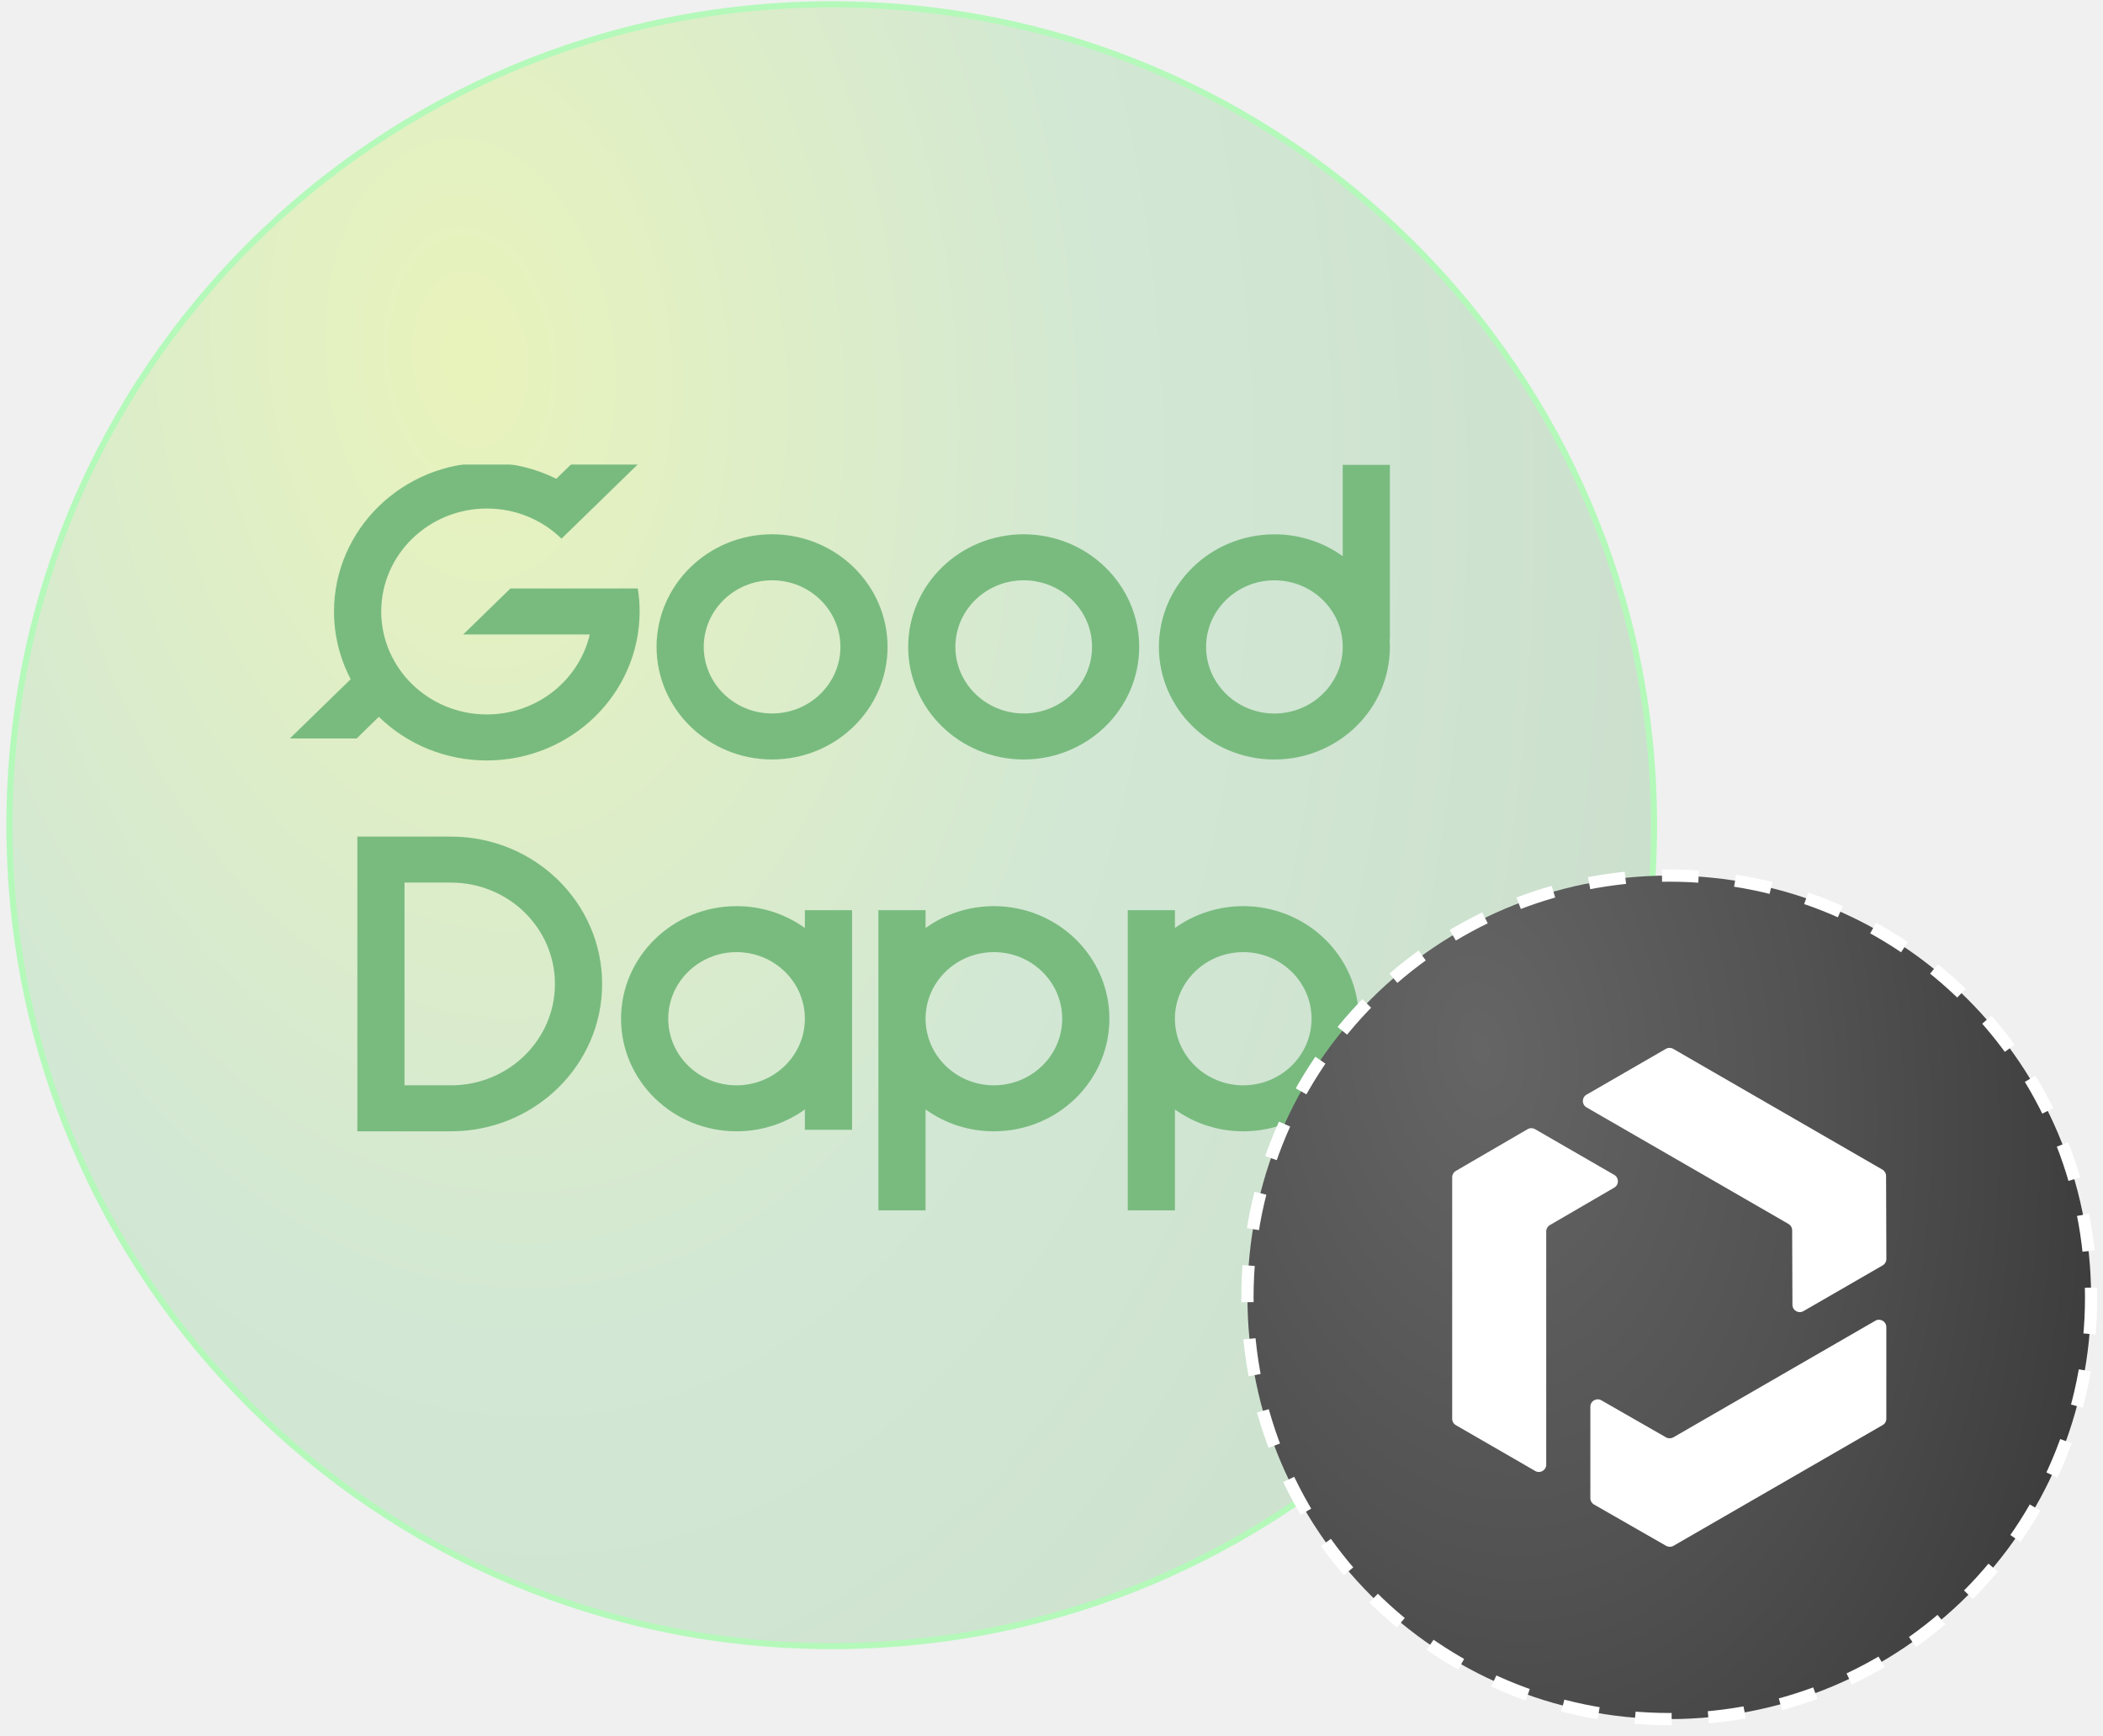
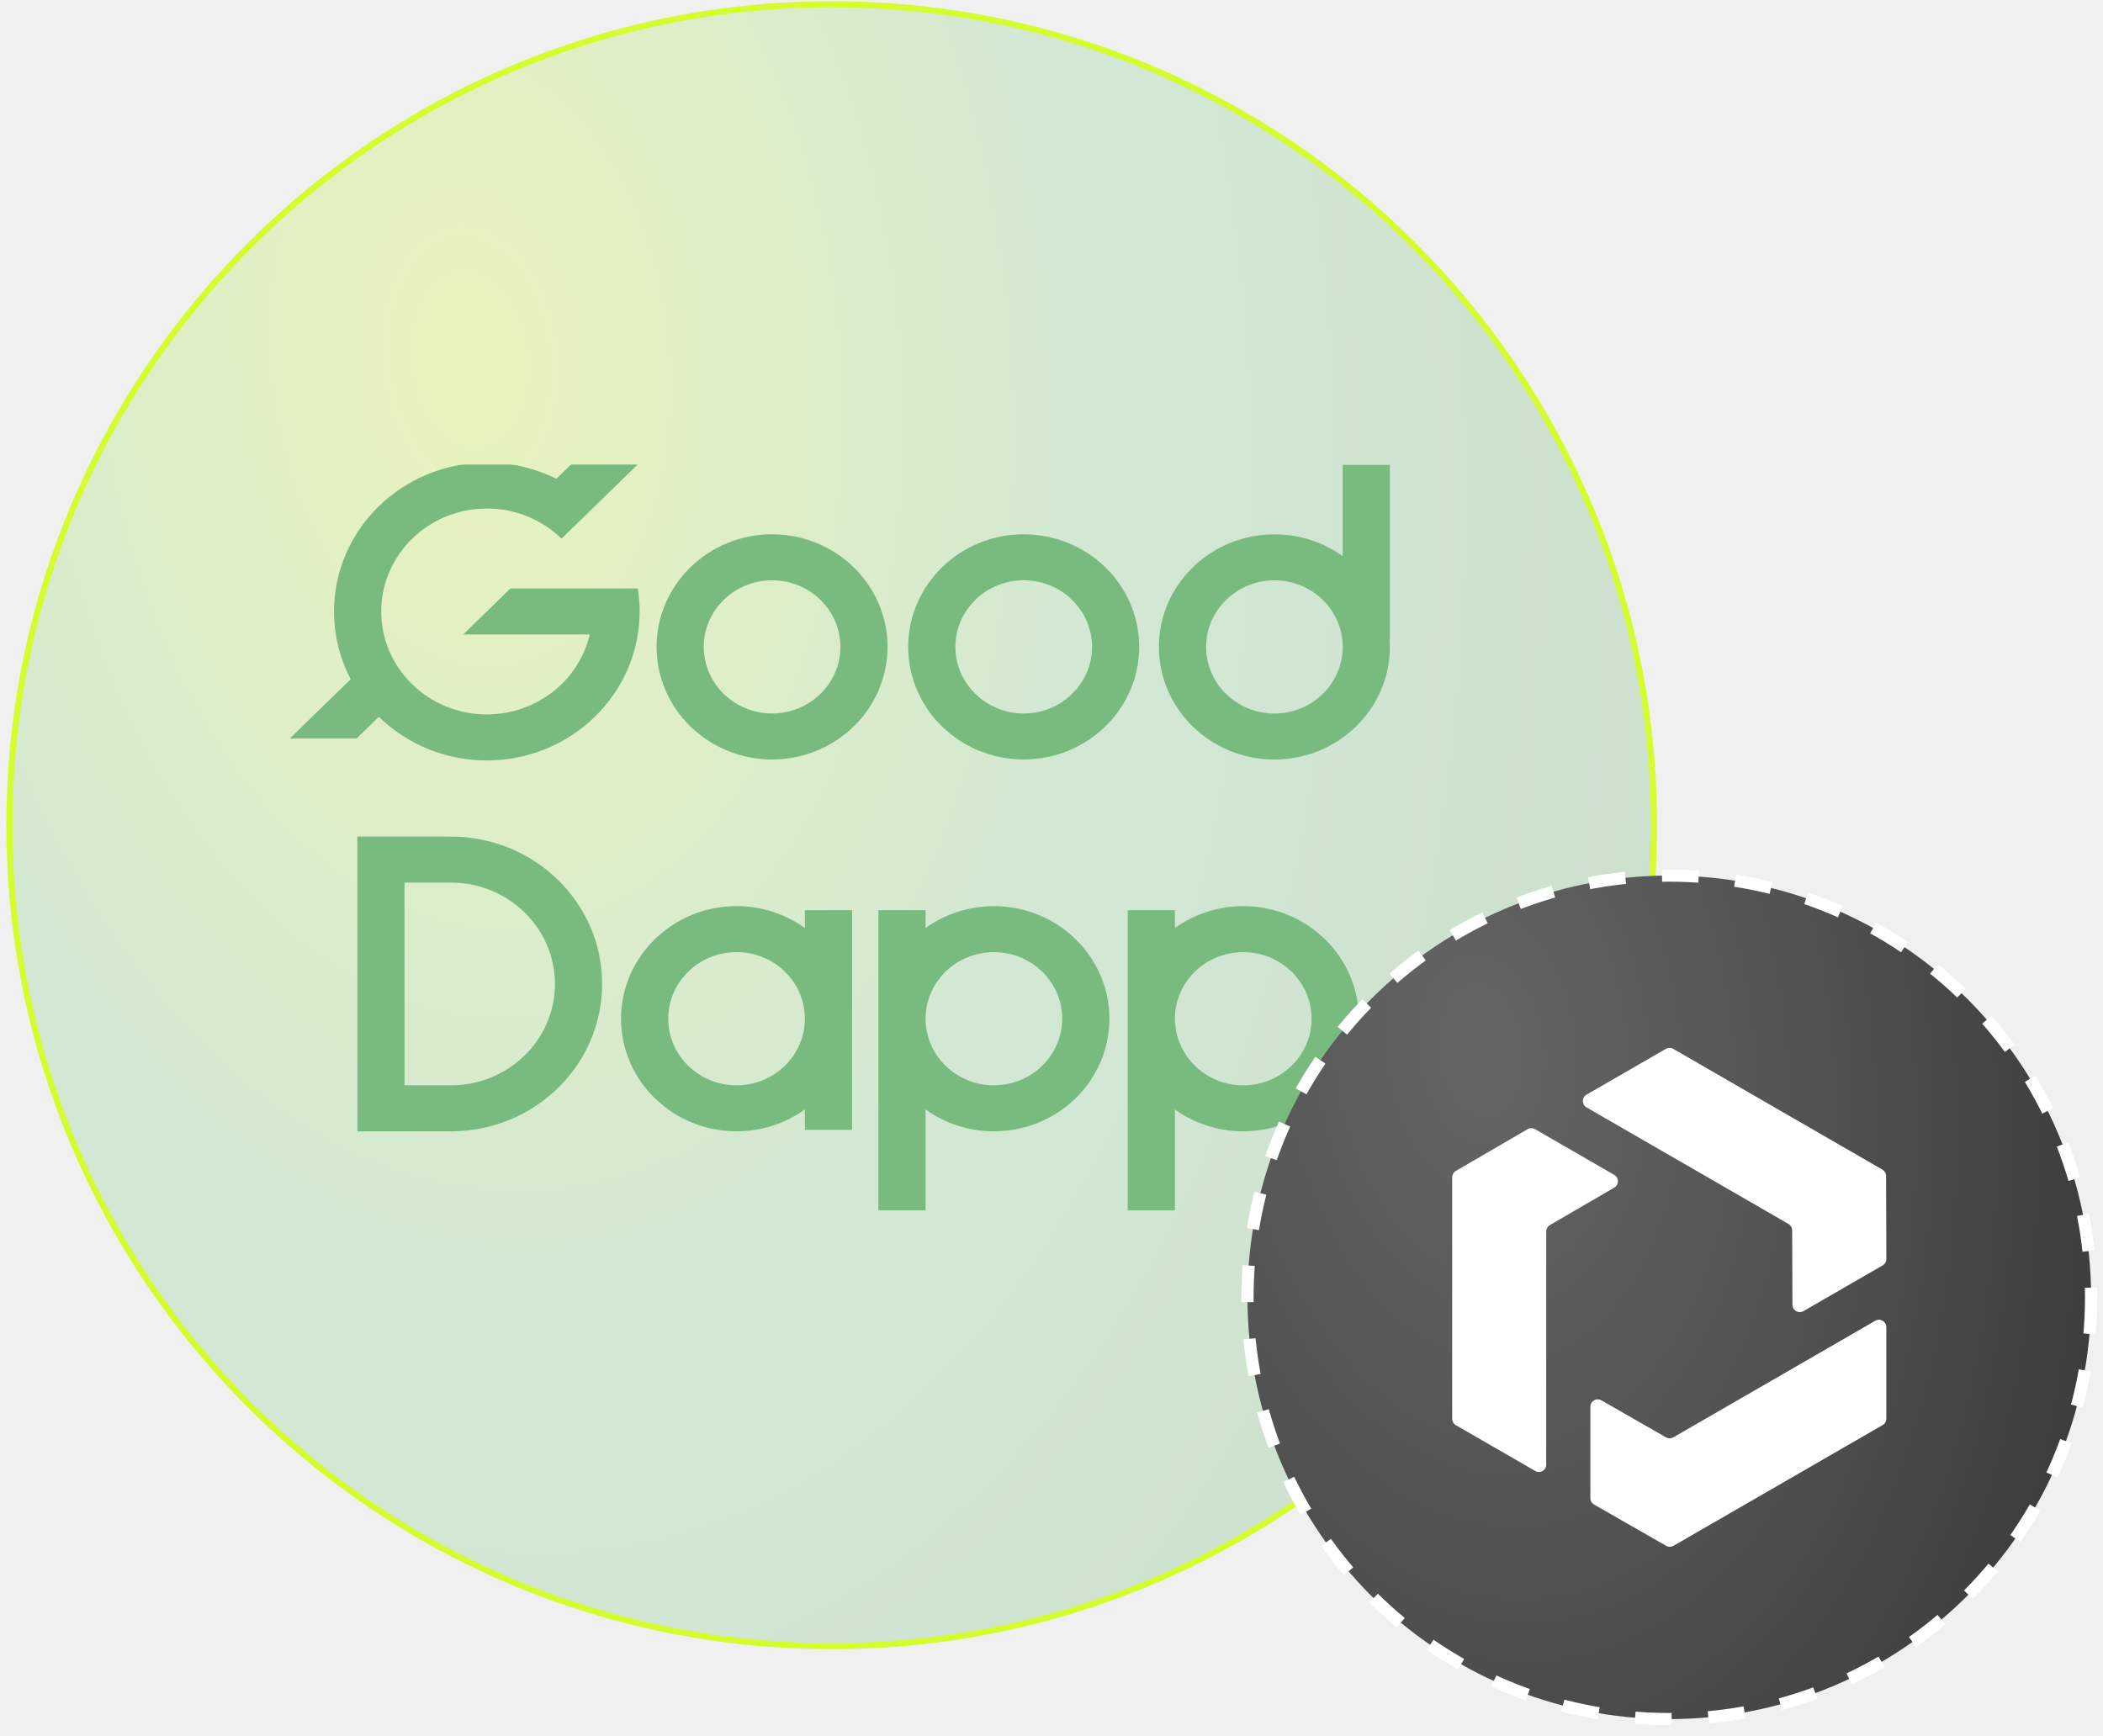
<svg xmlns="http://www.w3.org/2000/svg" width="172" height="142" viewBox="0 0 172 142" fill="none">
-   <path d="M135.278 67.501C135.278 104.586 105.168 134.65 68.025 134.65C30.883 134.65 0.773 104.586 0.773 67.501C0.773 30.416 30.883 0.352 68.025 0.352C105.168 0.352 135.278 30.416 135.278 67.501Z" fill="url(#paint0_radial_27873_1229)" fill-opacity="0.27" stroke="#B4F9BA" stroke-width="0.5" />
+   <path d="M135.278 67.501C135.278 104.586 105.168 134.65 68.025 134.65C30.883 134.65 0.773 104.586 0.773 67.501C0.773 30.416 30.883 0.352 68.025 0.352C105.168 0.352 135.278 30.416 135.278 67.501Z" fill="url(#paint0_radial_27873_1229)" fill-opacity="0.27" stroke="#d5fc2e" stroke-width="0.5" />
  <g clip-path="url(#clip0_27873_1229)">
    <mask id="mask0_27873_1229" style="mask-type:luminance" maskUnits="userSpaceOnUse" x="23" y="37" width="176" height="32">
      <path d="M198.558 37.498H23.705V68.433H198.558V37.498Z" fill="white" />
    </mask>
    <g mask="url(#mask0_27873_1229)">
      <path d="M72.592 52.914C72.587 47.829 68.361 43.711 63.145 43.703C57.931 43.708 53.704 47.829 53.699 52.914C53.704 58 57.931 62.118 63.145 62.125C68.361 62.12 72.587 58 72.592 52.914ZM57.558 52.914C57.56 49.907 60.062 47.47 63.147 47.468C66.232 47.47 68.731 49.907 68.736 52.914C68.734 55.922 66.232 58.358 63.147 58.361C60.062 58.358 57.563 55.919 57.558 52.914Z" fill="#79BB7F" />
      <path d="M93.173 52.914C93.168 47.829 88.941 43.711 83.725 43.703C78.509 43.708 74.285 47.829 74.277 52.914C74.282 58 78.509 62.12 83.725 62.125C88.941 62.12 93.165 58 93.173 52.914ZM78.139 52.914C78.141 49.907 80.643 47.47 83.728 47.468C86.813 47.47 89.312 49.909 89.317 52.914C89.312 55.922 86.813 58.358 83.728 58.361C80.643 58.358 78.144 55.919 78.139 52.914Z" fill="#79BB7F" />
      <path d="M109.82 45.496C108.201 44.331 106.243 43.705 104.231 43.708C99.015 43.712 94.791 47.833 94.783 52.916C94.788 58.002 99.015 62.122 104.231 62.127C109.447 62.122 113.671 58.002 113.676 52.916C113.676 52.706 113.669 52.496 113.656 52.29H113.676V38.014H109.817V45.496H109.82ZM104.231 58.365C101.146 58.363 98.647 55.924 98.644 52.916C98.65 49.908 101.148 47.472 104.231 47.47C107.316 47.472 109.815 49.908 109.82 52.916C109.817 55.924 107.316 58.36 104.231 58.365Z" fill="#79BB7F" />
      <path d="M52.665 37.498H47.208L45.498 39.165C43.737 38.29 41.791 37.834 39.815 37.839C32.917 37.847 27.325 43.298 27.318 50.024C27.318 51.948 27.785 53.845 28.683 55.559L23.705 60.407H29.167L30.986 58.634C33.325 60.922 36.504 62.208 39.818 62.205C46.718 62.198 52.307 56.746 52.315 50.019C52.315 49.388 52.264 48.76 52.165 48.136H41.746L37.887 51.898H48.238C47.332 55.722 43.844 58.436 39.818 58.441C35.048 58.436 31.184 54.666 31.179 50.019C31.184 45.369 35.048 41.602 39.818 41.597C42.108 41.592 44.308 42.48 45.924 44.063L47.317 42.707L52.665 37.498Z" fill="#79BB7F" />
    </g>
  </g>
  <path d="M36.883 68.434H29.227V92.54H36.883C43.71 92.54 49.246 87.143 49.246 80.487C49.246 73.831 43.71 68.434 36.883 68.434ZM36.883 88.775H33.085V72.196H36.883C41.579 72.196 45.387 75.908 45.387 80.487C45.387 85.065 41.579 88.778 36.883 88.778" fill="#79BB7F" />
  <path d="M65.83 75.909C64.211 74.744 62.253 74.119 60.241 74.121C55.027 74.126 50.801 78.247 50.793 83.33C50.798 88.415 55.025 92.534 60.241 92.541C62.253 92.541 64.211 91.915 65.83 90.752V92.417H69.689V74.45H65.83V75.909ZM60.241 88.779C57.156 88.776 54.657 86.337 54.654 83.33C54.657 80.322 57.158 77.886 60.241 77.883C63.326 77.886 65.825 80.322 65.83 83.33C65.827 86.337 63.326 88.774 60.241 88.779Z" fill="#79BB7F" />
  <path d="M75.701 74.45H71.842V99.009H75.701V90.752C77.319 91.918 79.278 92.543 81.29 92.541C86.506 92.536 90.73 88.415 90.737 83.33C90.732 78.247 86.506 74.126 81.29 74.121C79.278 74.121 77.319 74.747 75.701 75.909V74.45ZM81.29 88.779C78.205 88.776 75.706 86.337 75.701 83.33C75.703 80.322 78.205 77.886 81.29 77.883C84.374 77.886 86.874 80.322 86.876 83.33C86.874 86.337 84.372 88.774 81.29 88.779Z" fill="#79BB7F" />
  <path d="M96.095 74.45H92.236V99.009H96.095V90.752C97.714 91.918 99.672 92.543 101.684 92.541C106.901 92.536 111.125 88.415 111.133 83.33C111.126 78.247 106.901 74.126 101.684 74.121C99.672 74.121 97.714 74.747 96.095 75.909V74.45ZM101.684 88.779C98.6 88.776 96.1 86.337 96.095 83.33C96.098 80.322 98.6 77.886 101.684 77.883C104.768 77.886 107.268 80.322 107.271 83.33C107.268 86.337 104.767 88.774 101.684 88.779Z" fill="#79BB7F" />
  <circle cx="136.527" cy="106.121" r="34.5" fill="url(#paint1_radial_27873_1229)" stroke="white" stroke-dasharray="3 3" />
  <g style="mix-blend-mode:luminosity">
    <path d="M129.757 89.544L136.249 85.795C136.434 85.688 136.663 85.688 136.848 85.795L153.958 95.673C154.143 95.78 154.257 95.977 154.259 96.191L154.282 102.985C154.282 103.2 154.168 103.399 153.981 103.506L147.498 107.25C147.1 107.481 146.601 107.193 146.599 106.732L146.577 100.635C146.577 100.422 146.462 100.224 146.277 100.118L129.757 90.582C129.357 90.351 129.357 89.775 129.757 89.544Z" fill="white" />
    <path d="M125.562 120.324L119.072 116.576C118.885 116.47 118.771 116.272 118.771 116.057V96.3C118.771 96.087 118.885 95.889 119.07 95.781L124.944 92.363C125.13 92.254 125.36 92.254 125.544 92.363L132.028 96.106C132.426 96.338 132.428 96.912 132.029 97.144L126.76 100.211C126.575 100.318 126.462 100.515 126.462 100.73V119.806C126.462 120.269 125.962 120.557 125.562 120.325V120.324Z" fill="white" />
    <path d="M154.279 108.555V116.05C154.279 116.265 154.165 116.463 153.978 116.569L136.868 126.448C136.683 126.554 136.456 126.554 136.271 126.448L130.374 123.07C130.188 122.964 130.072 122.764 130.072 122.549V115.064C130.072 114.603 130.57 114.315 130.97 114.543L136.26 117.574C136.445 117.68 136.673 117.678 136.858 117.574L153.378 108.035C153.778 107.803 154.277 108.091 154.277 108.554L154.279 108.555Z" fill="white" />
  </g>
  <defs>
    <radialGradient id="paint0_radial_27873_1229" cx="0" cy="0" r="1" gradientUnits="userSpaceOnUse" gradientTransform="translate(38.3974 28.9927) rotate(83.1564) scale(203.207 131.22)">
      <stop stop-color="#d5fc2e" />
      <stop offset="0.4" stop-color="#82D289" />
      <stop offset="0.835" stop-color="#66AB6C" />
      <stop offset="1" stop-color="#386A3C" />
    </radialGradient>
    <radialGradient id="paint1_radial_27873_1229" cx="0" cy="0" r="1" gradientUnits="userSpaceOnUse" gradientTransform="translate(121.165 86.124) rotate(83.1667) scale(105.522 68.0393)">
      <stop stop-color="#656565" />
      <stop offset="0.4" stop-color="#525252" />
      <stop offset="0.835" stop-color="#373737" />
      <stop offset="1" stop-color="#2F2F2F" />
    </radialGradient>
    <clipPath id="clip0_27873_1229">
      <rect width="92.806" height="30.936" fill="white" transform="translate(23.3164 37.9902)" />
    </clipPath>
  </defs>
</svg>
